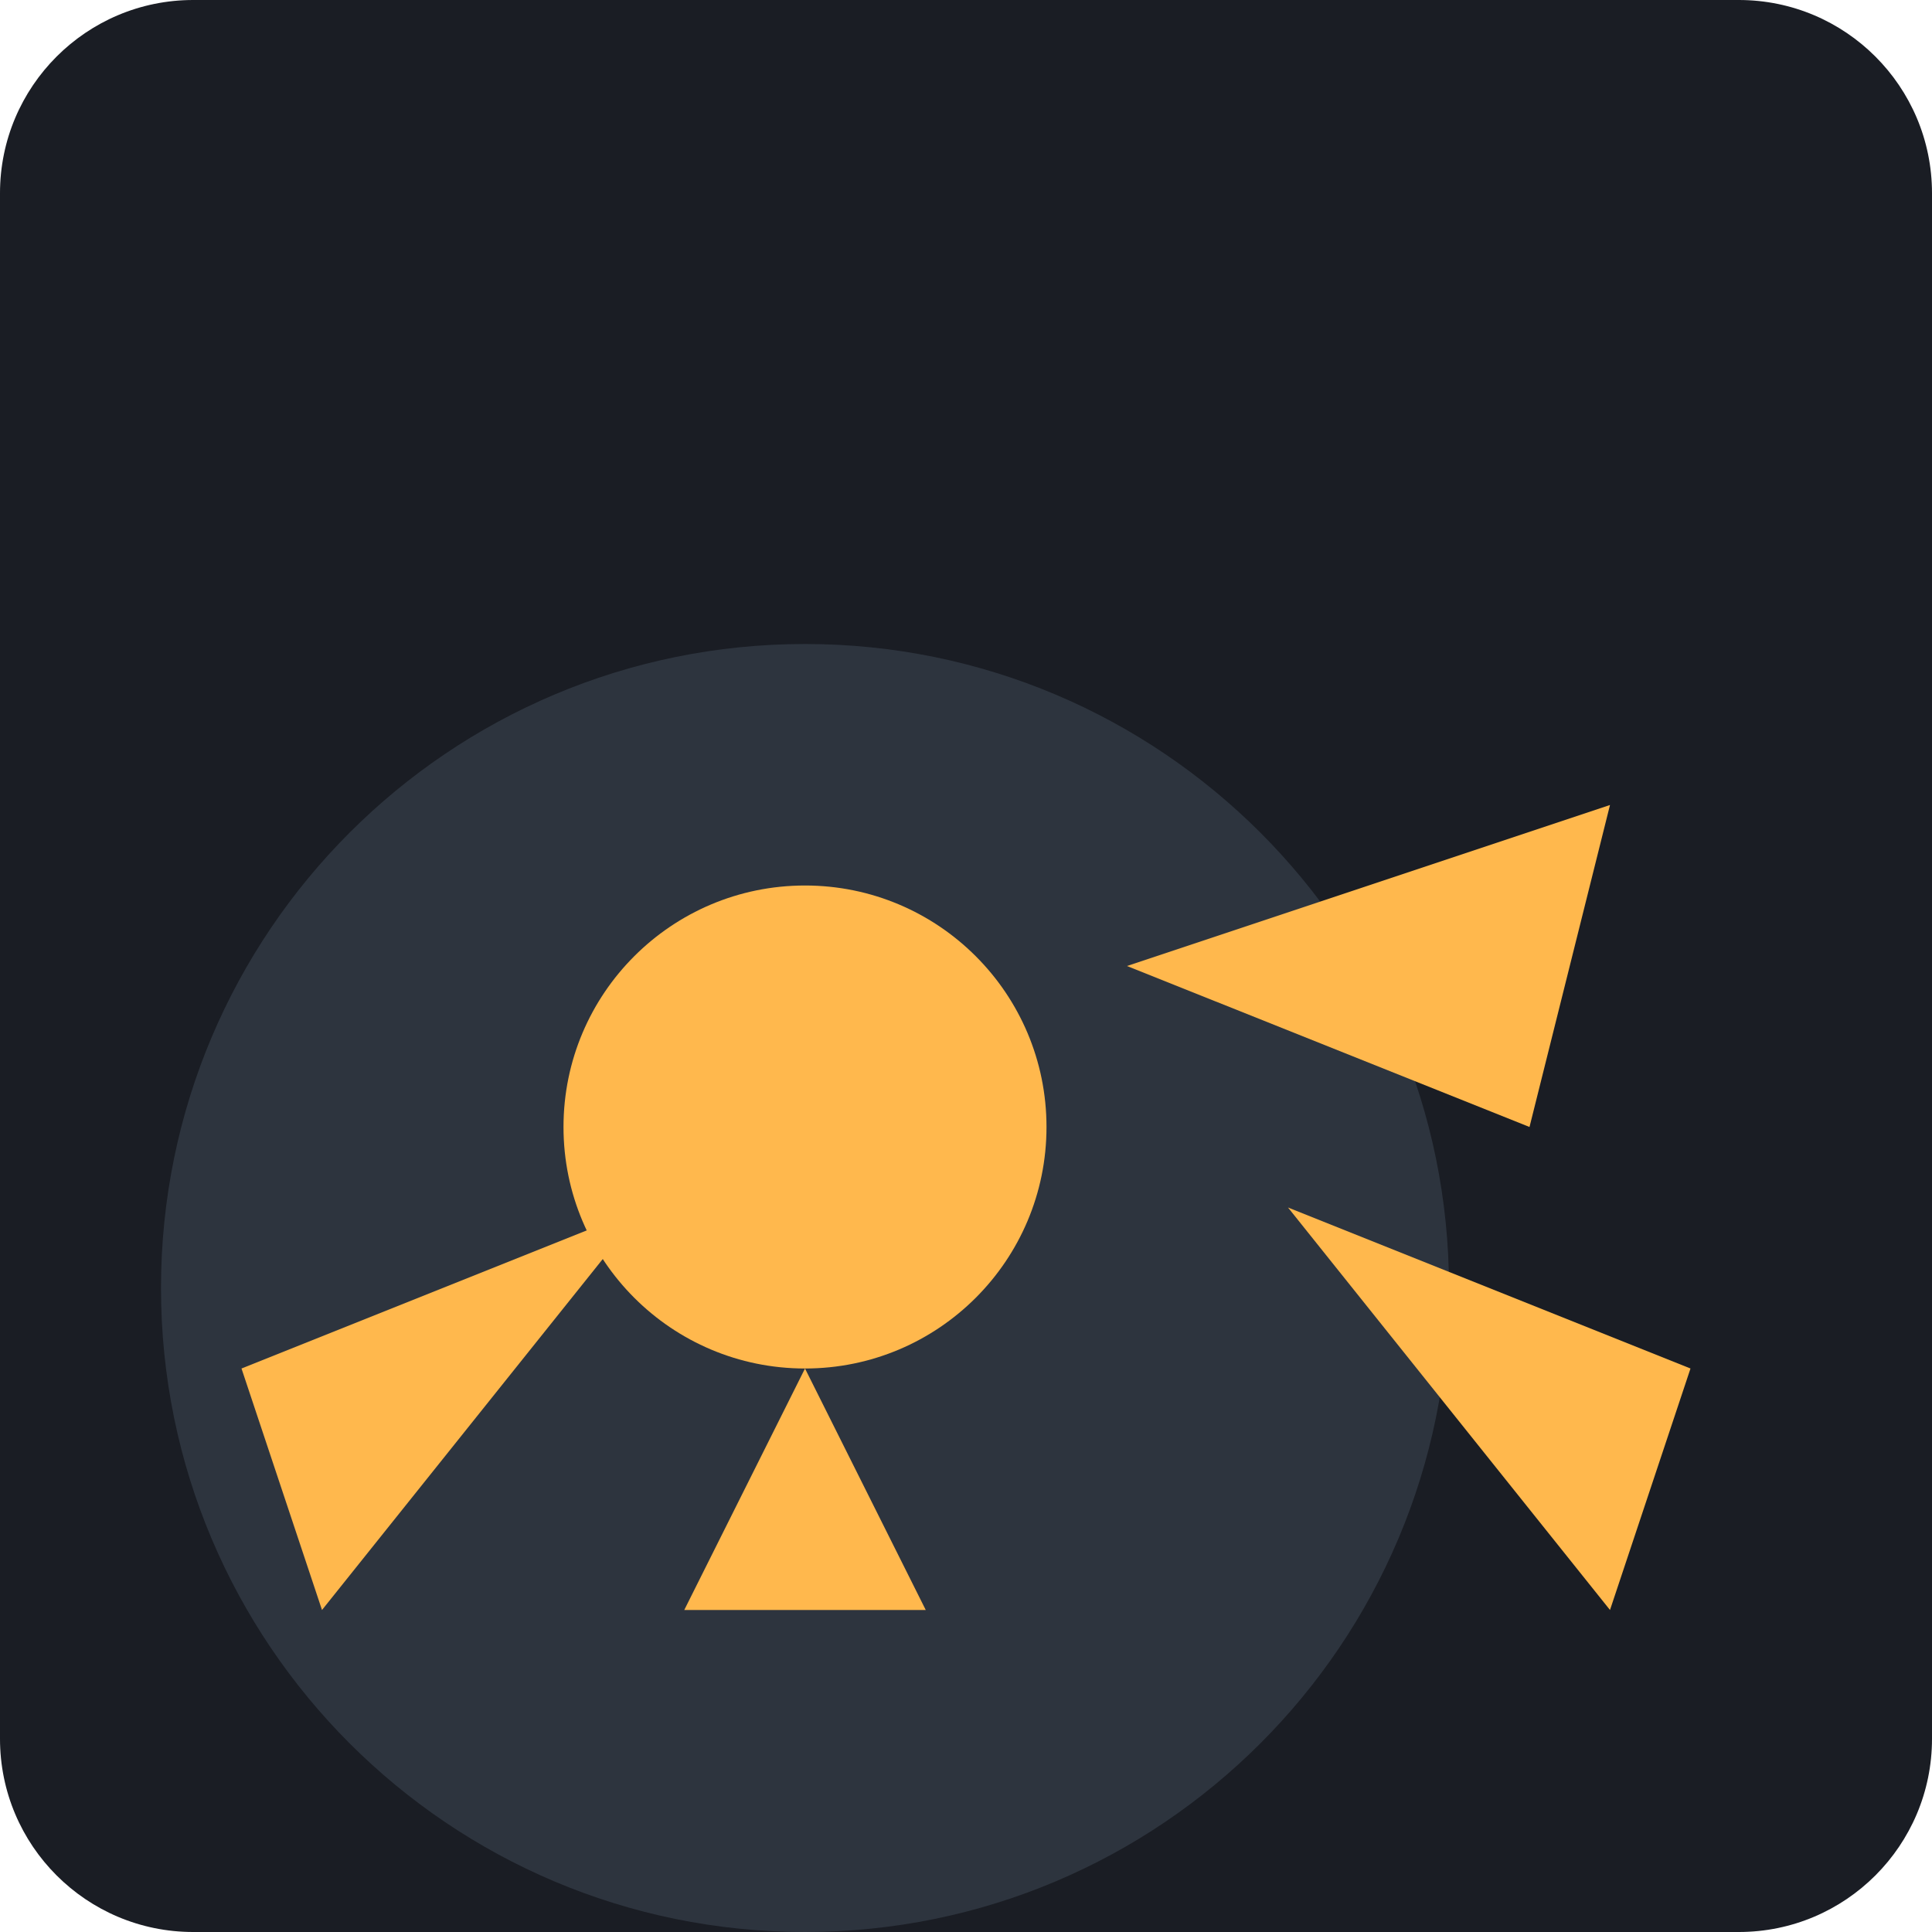
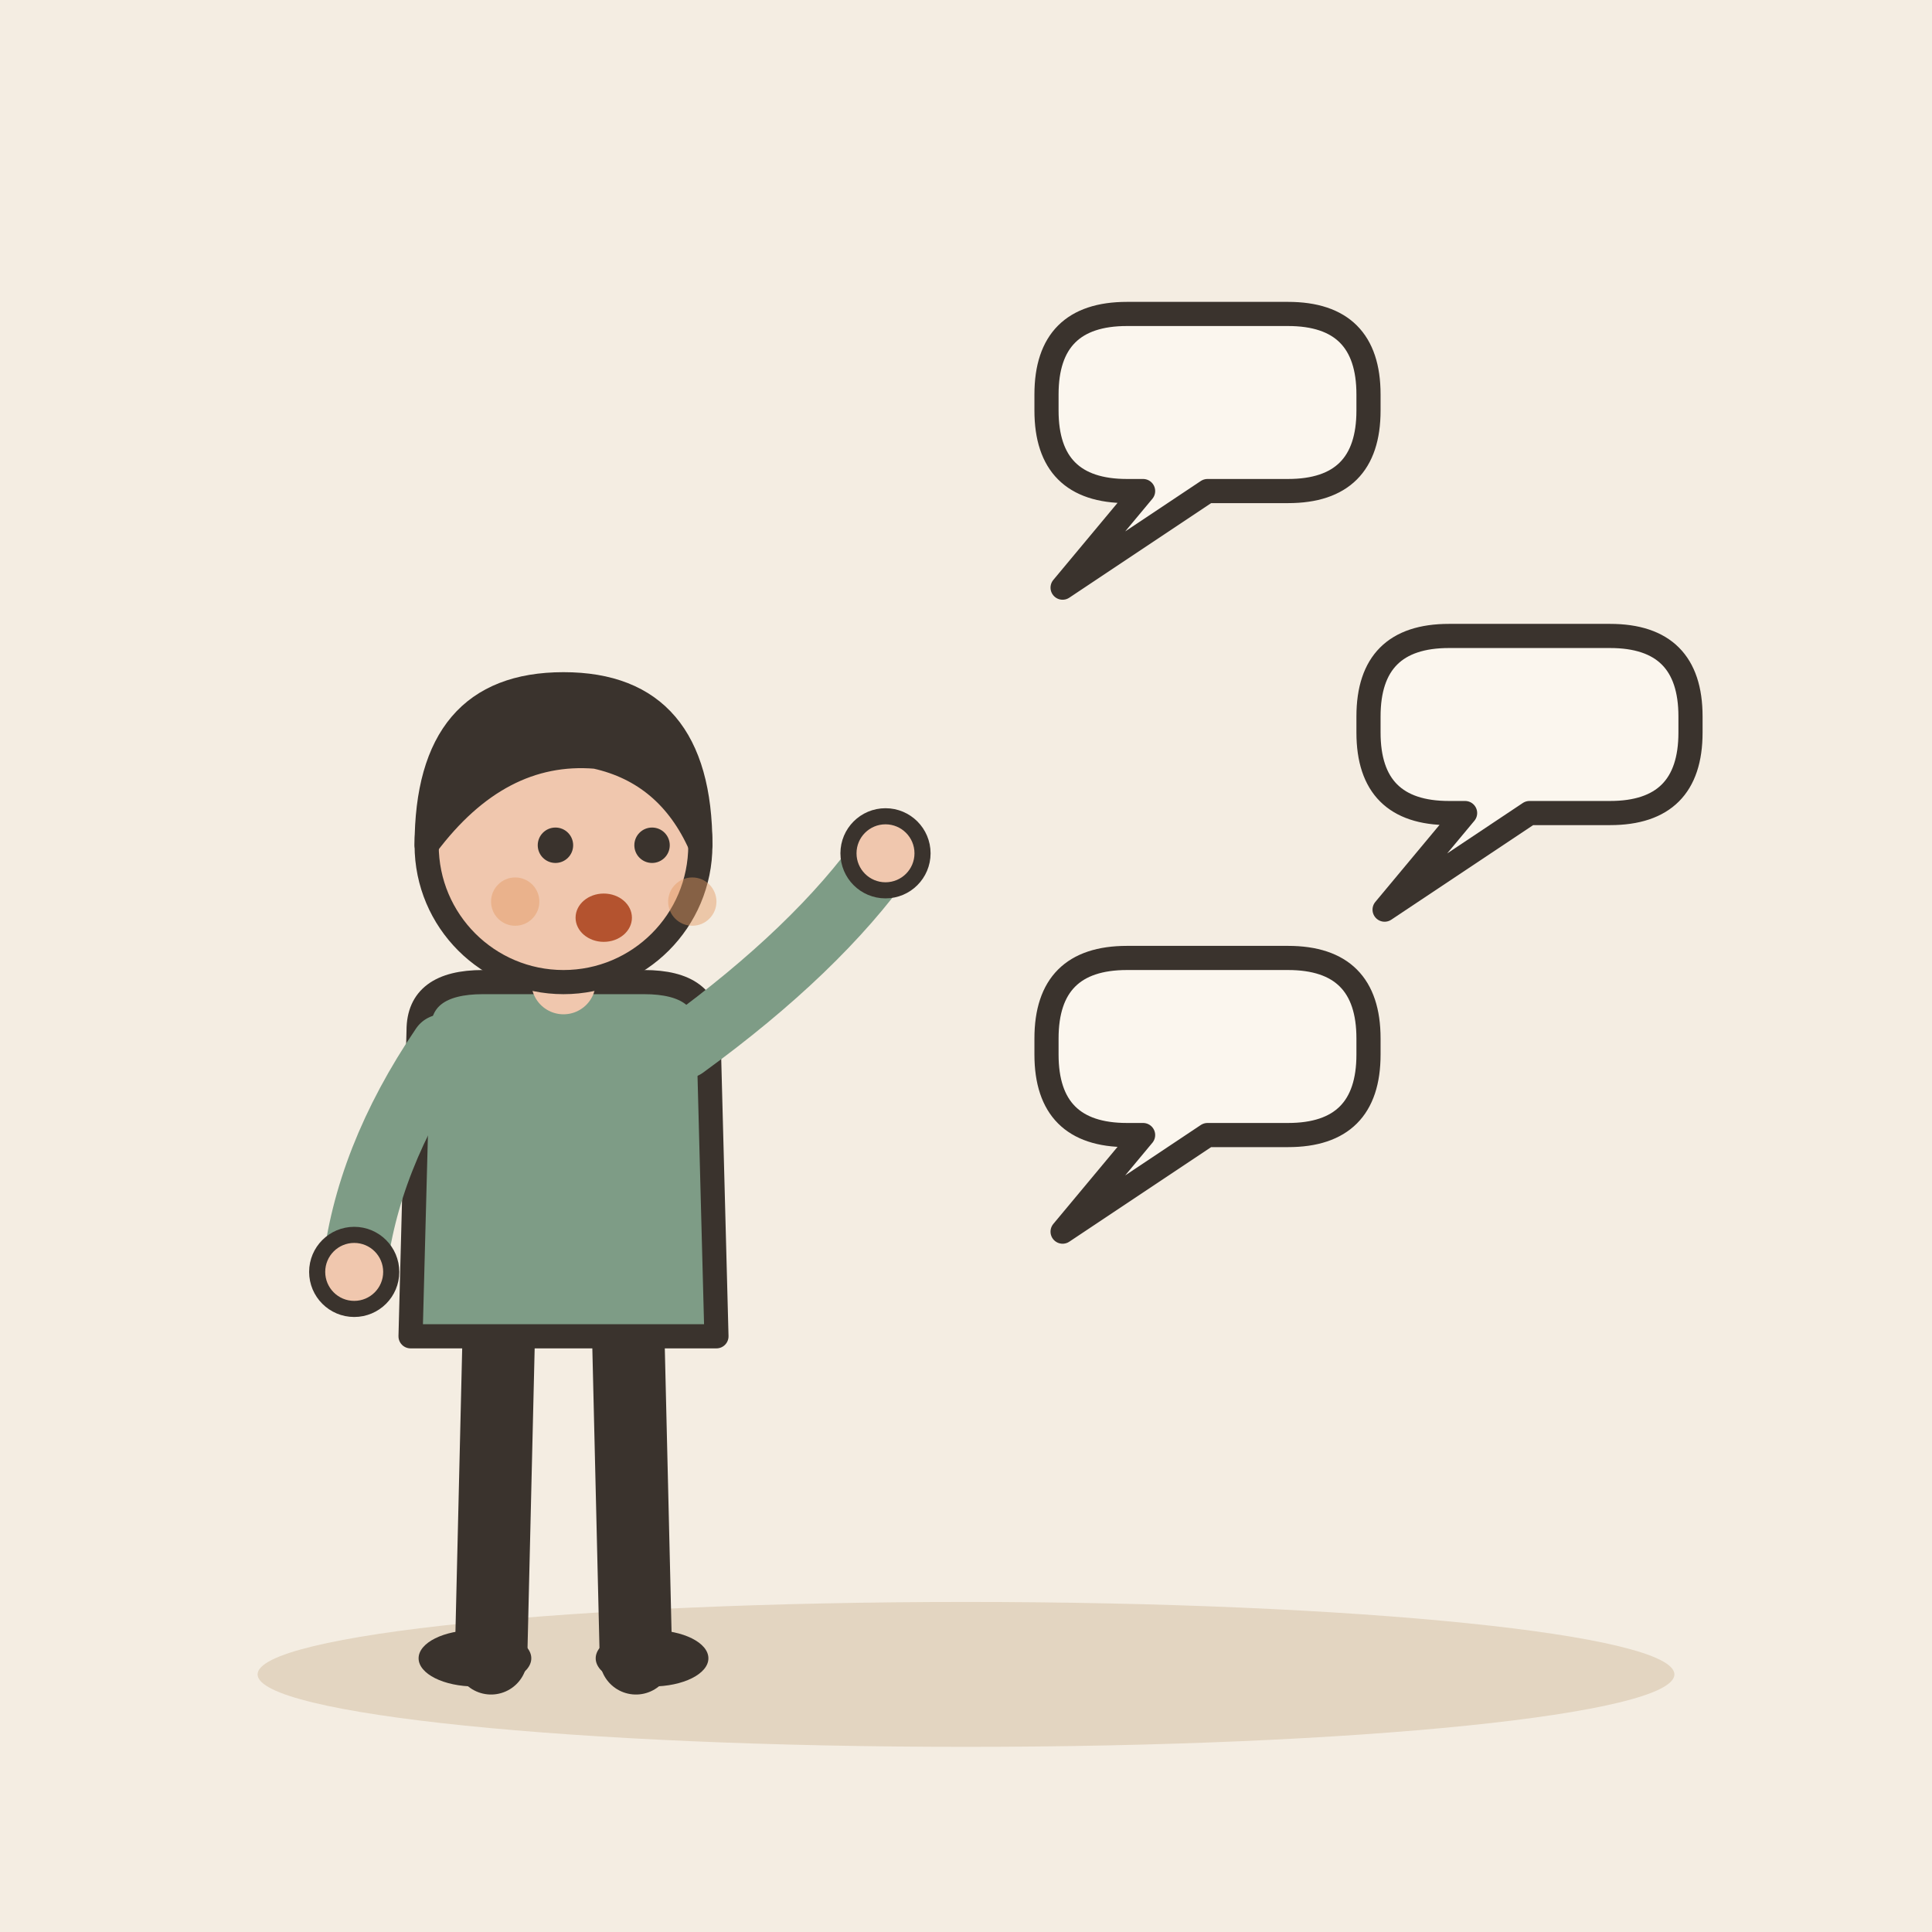
- <svg xmlns="http://www.w3.org/2000/svg" viewBox="0 0 240 240">
-   <rect width="240" height="240" rx="24" fill="#1A1D24" />
-   <g transform="translate(60, 60)">
-     <path d="M120 100C120 144.183 84.183 180 40 180C-4.183 180 -40 144.183 -40 100C-40 55.817 -4.183 20 40 20C84.183 20 120 55.817 120 100Z" fill="#2D343E" />
-     <path d="M40 50C23.431 50 10 63.431 10 80C10 96.569 23.431 110 40 110C56.569 110 70 96.569 70 80C70 63.431 56.569 50 40 50Z" fill="#FFB84D" />
-     <path d="M40 110L25 140H55L40 110Z" fill="#FFB84D" />
-     <path d="M80 60L140 40L130 80L80 60Z" fill="#FFB84D" />
-     <path d="M100 90L150 110L140 140L100 90Z" fill="#FFB84D" />
-     <path d="M20 90L-30 110L-20 140L20 90Z" fill="#FFB84D" />
+ <svg xmlns="http://www.w3.org/2000/svg" viewBox="0 0 240 240" data-style="editorial">
+   <rect width="240" height="240" fill="#F4EDE2" />
+   <ellipse cx="120" cy="208" rx="88" ry="9" fill="#E3D5C1" />
+   <g transform="translate(70 206)">
+     <path d="M-8 -42L-9 0" stroke="#3A332D" stroke-width="9" stroke-linecap="round" fill="none" />
+     <path d="M8 -42L9 0" stroke="#3A332D" stroke-width="9" stroke-linecap="round" fill="none" />
+     <ellipse cx="-11" cy="0" rx="7" ry="3.5" fill="#3A332D" />
+     <ellipse cx="11" cy="0" rx="7" ry="3.5" fill="#3A332D" />
+     <path d="M-18 -78Q-18 -84 -10 -84L10 -84Q18 -84 18 -78L19 -40L-19 -40Z" fill="#7E9C86" stroke="#3A332D" stroke-width="3" stroke-linecap="round" stroke-linejoin="round" />
+     <path d="M-15 -76Q-24.5 -62 -26 -48" fill="none" stroke="#7E9C86" stroke-width="8" stroke-linecap="round" stroke-linejoin="round" />
+     <circle cx="-26" cy="-48" r="4.6" fill="#F0C7AE" stroke="#3A332D" stroke-linecap="round" stroke-linejoin="round" stroke-width="2" />
+     <path d="M15 -76Q31.5 -88 40 -100" fill="none" stroke="#7E9C86" stroke-width="8" stroke-linecap="round" stroke-linejoin="round" />
+     <circle cx="40" cy="-100" r="4.6" fill="#F0C7AE" stroke="#3A332D" stroke-linecap="round" stroke-linejoin="round" stroke-width="2" />
+     <path d="M0 -84L0 -88" stroke="#F0C7AE" stroke-width="8" stroke-linecap="round" fill="none" />
+     <circle cx="0" cy="-101" r="17" fill="#F0C7AE" stroke="#3A332D" stroke-width="3" stroke-linecap="round" stroke-linejoin="round" />
+     <path d="M-17 -101Q-17 -121 0 -121Q17 -121 17 -101Q13 -110 4 -112Q-8 -113 -17 -101Z" fill="#3A332D" stroke="#3A332D" stroke-width="3" stroke-linecap="round" stroke-linejoin="round" />
+     <circle cx="-1" cy="-101" r="2.2" fill="#3A332D" />
+     <circle cx="11" cy="-101" r="2.2" fill="#3A332D" />
+     <ellipse cx="5" cy="-92" rx="3.5" ry="3" fill="#B4532F" />
+     <circle cx="-6" cy="-94" r="3" fill="#E39A62" opacity="0.45" />
+     <circle cx="16" cy="-94" r="3" fill="#E39A62" opacity="0.45" />
  </g>
+   <path d="M130 49Q130 39 140 39L160 39Q170 39 170 49L170 51Q170 61 160 61L150 61L132 73L142 61L140 61Q130 61 130 51Z" fill="#FBF6EE" stroke="#3A332D" stroke-width="3" stroke-linecap="round" stroke-linejoin="round" />
+   <path d="M170 89Q170 79 180 79L200 79Q210 79 210 89L210 91Q210 101 200 101L190 101L172 113L182 101L180 101Q170 101 170 91Z" fill="#FBF6EE" stroke="#3A332D" stroke-width="3" stroke-linecap="round" stroke-linejoin="round" />
+   <path d="M130 129Q130 119 140 119L160 119Q170 119 170 129L170 131Q170 141 160 141L150 141L132 153L142 141L140 141Q130 141 130 131Z" fill="#FBF6EE" stroke="#3A332D" stroke-width="3" stroke-linecap="round" stroke-linejoin="round" />
</svg>
